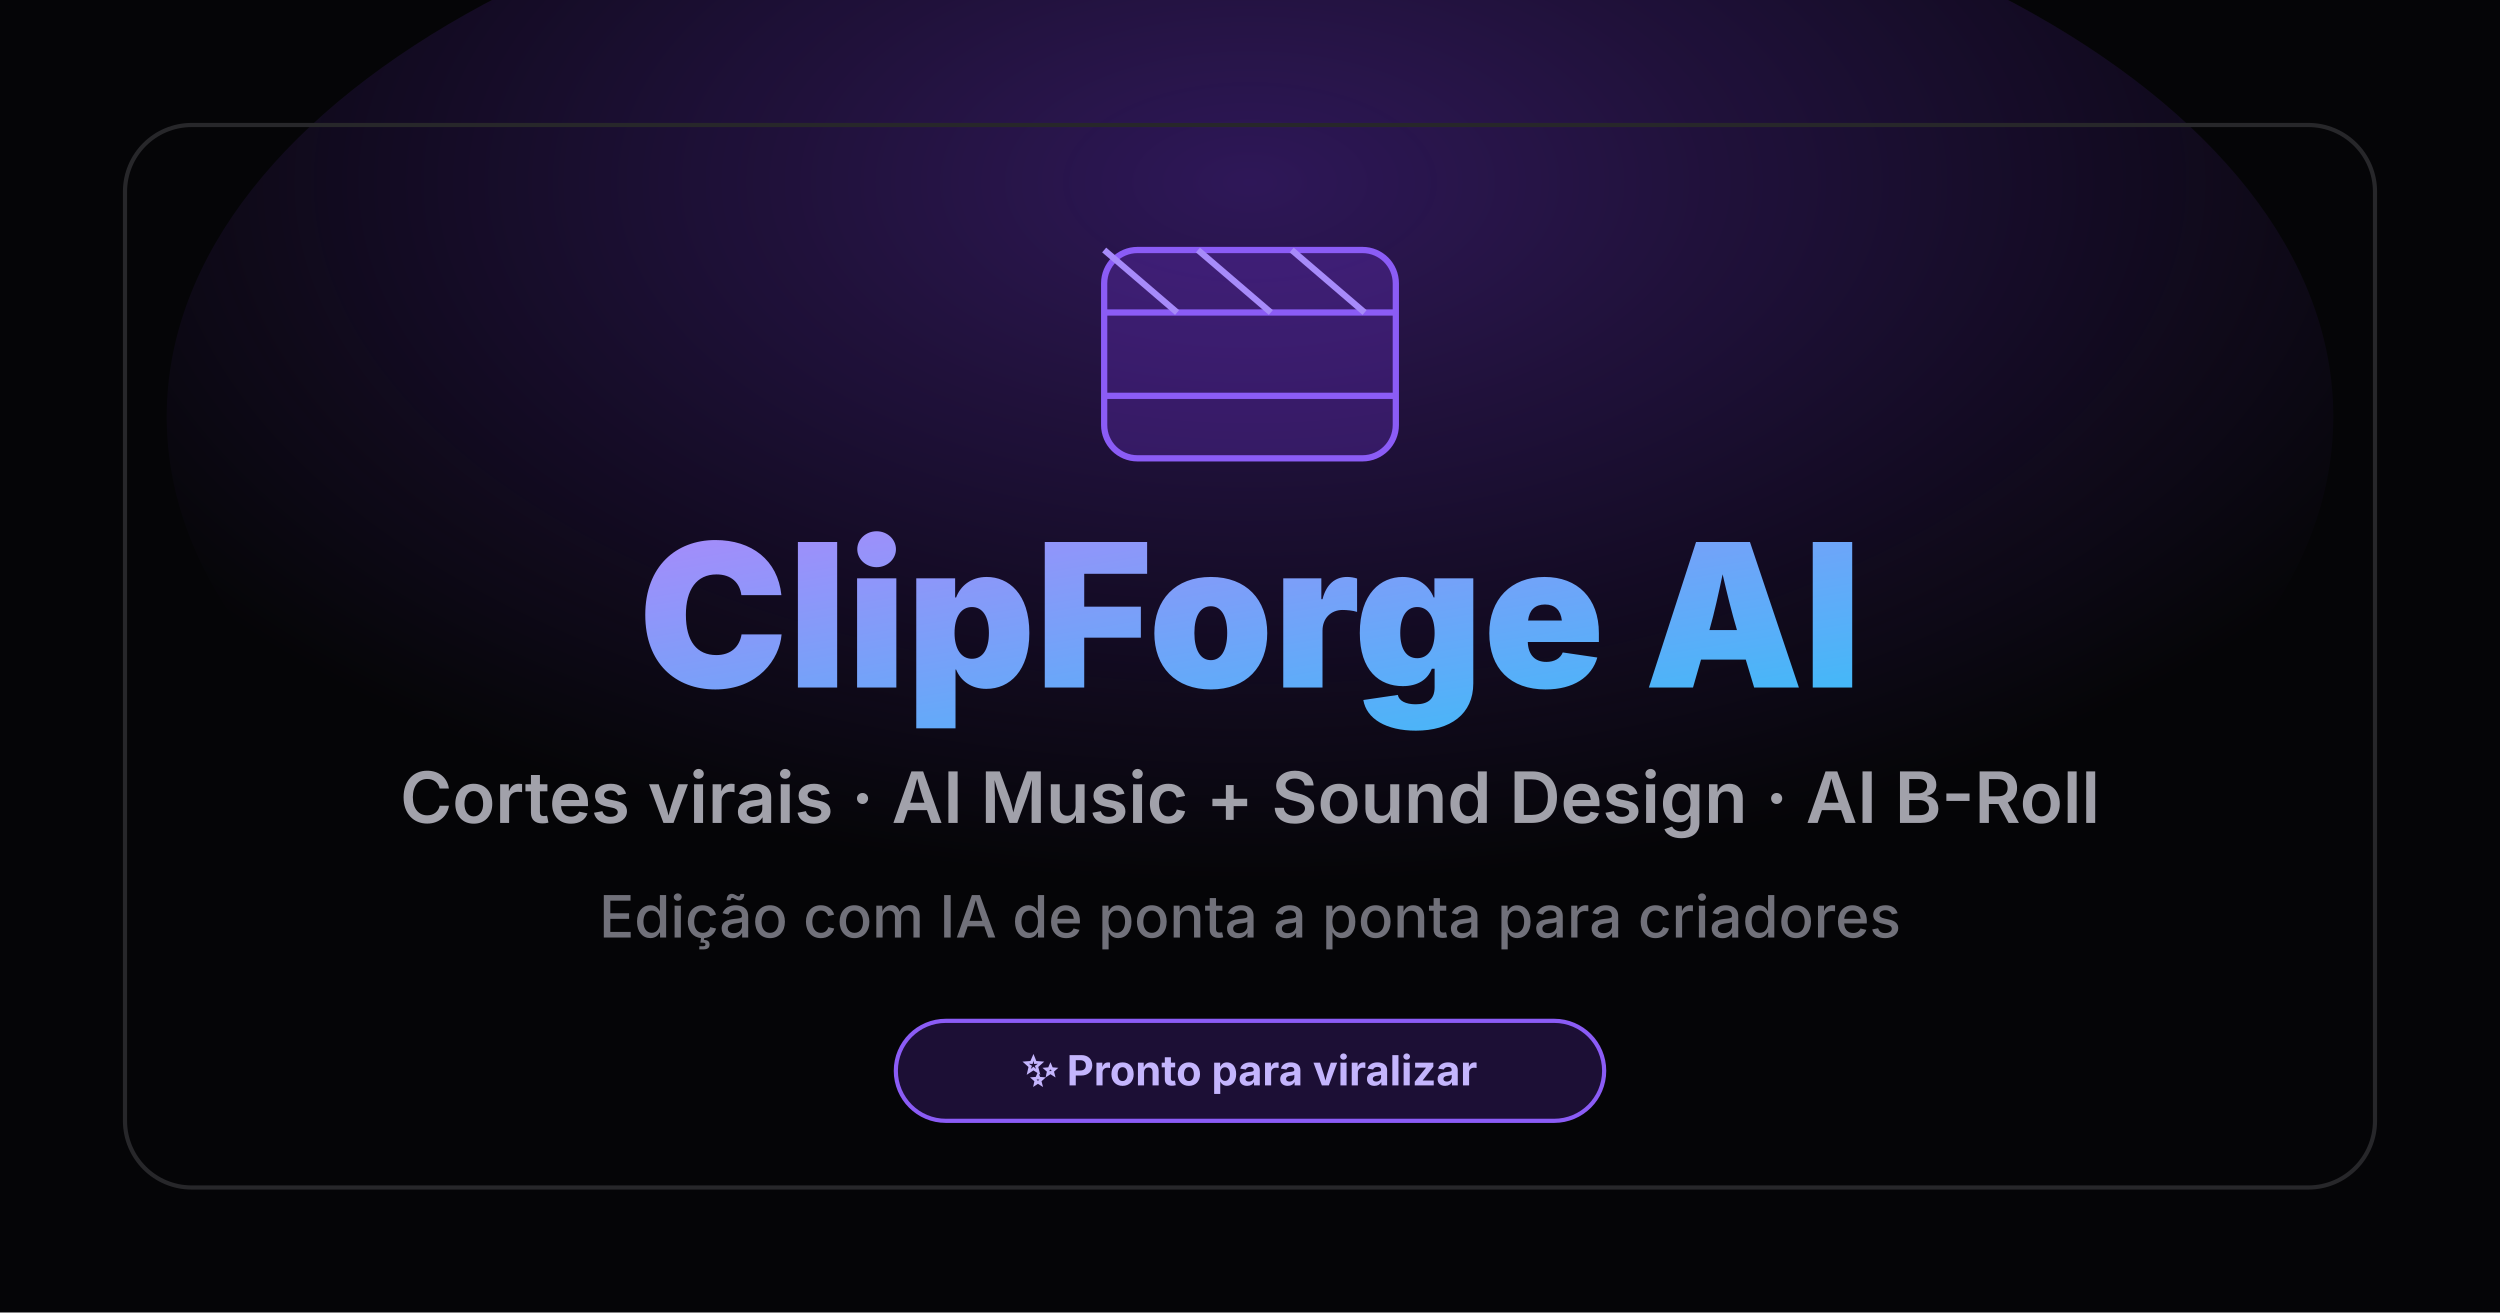
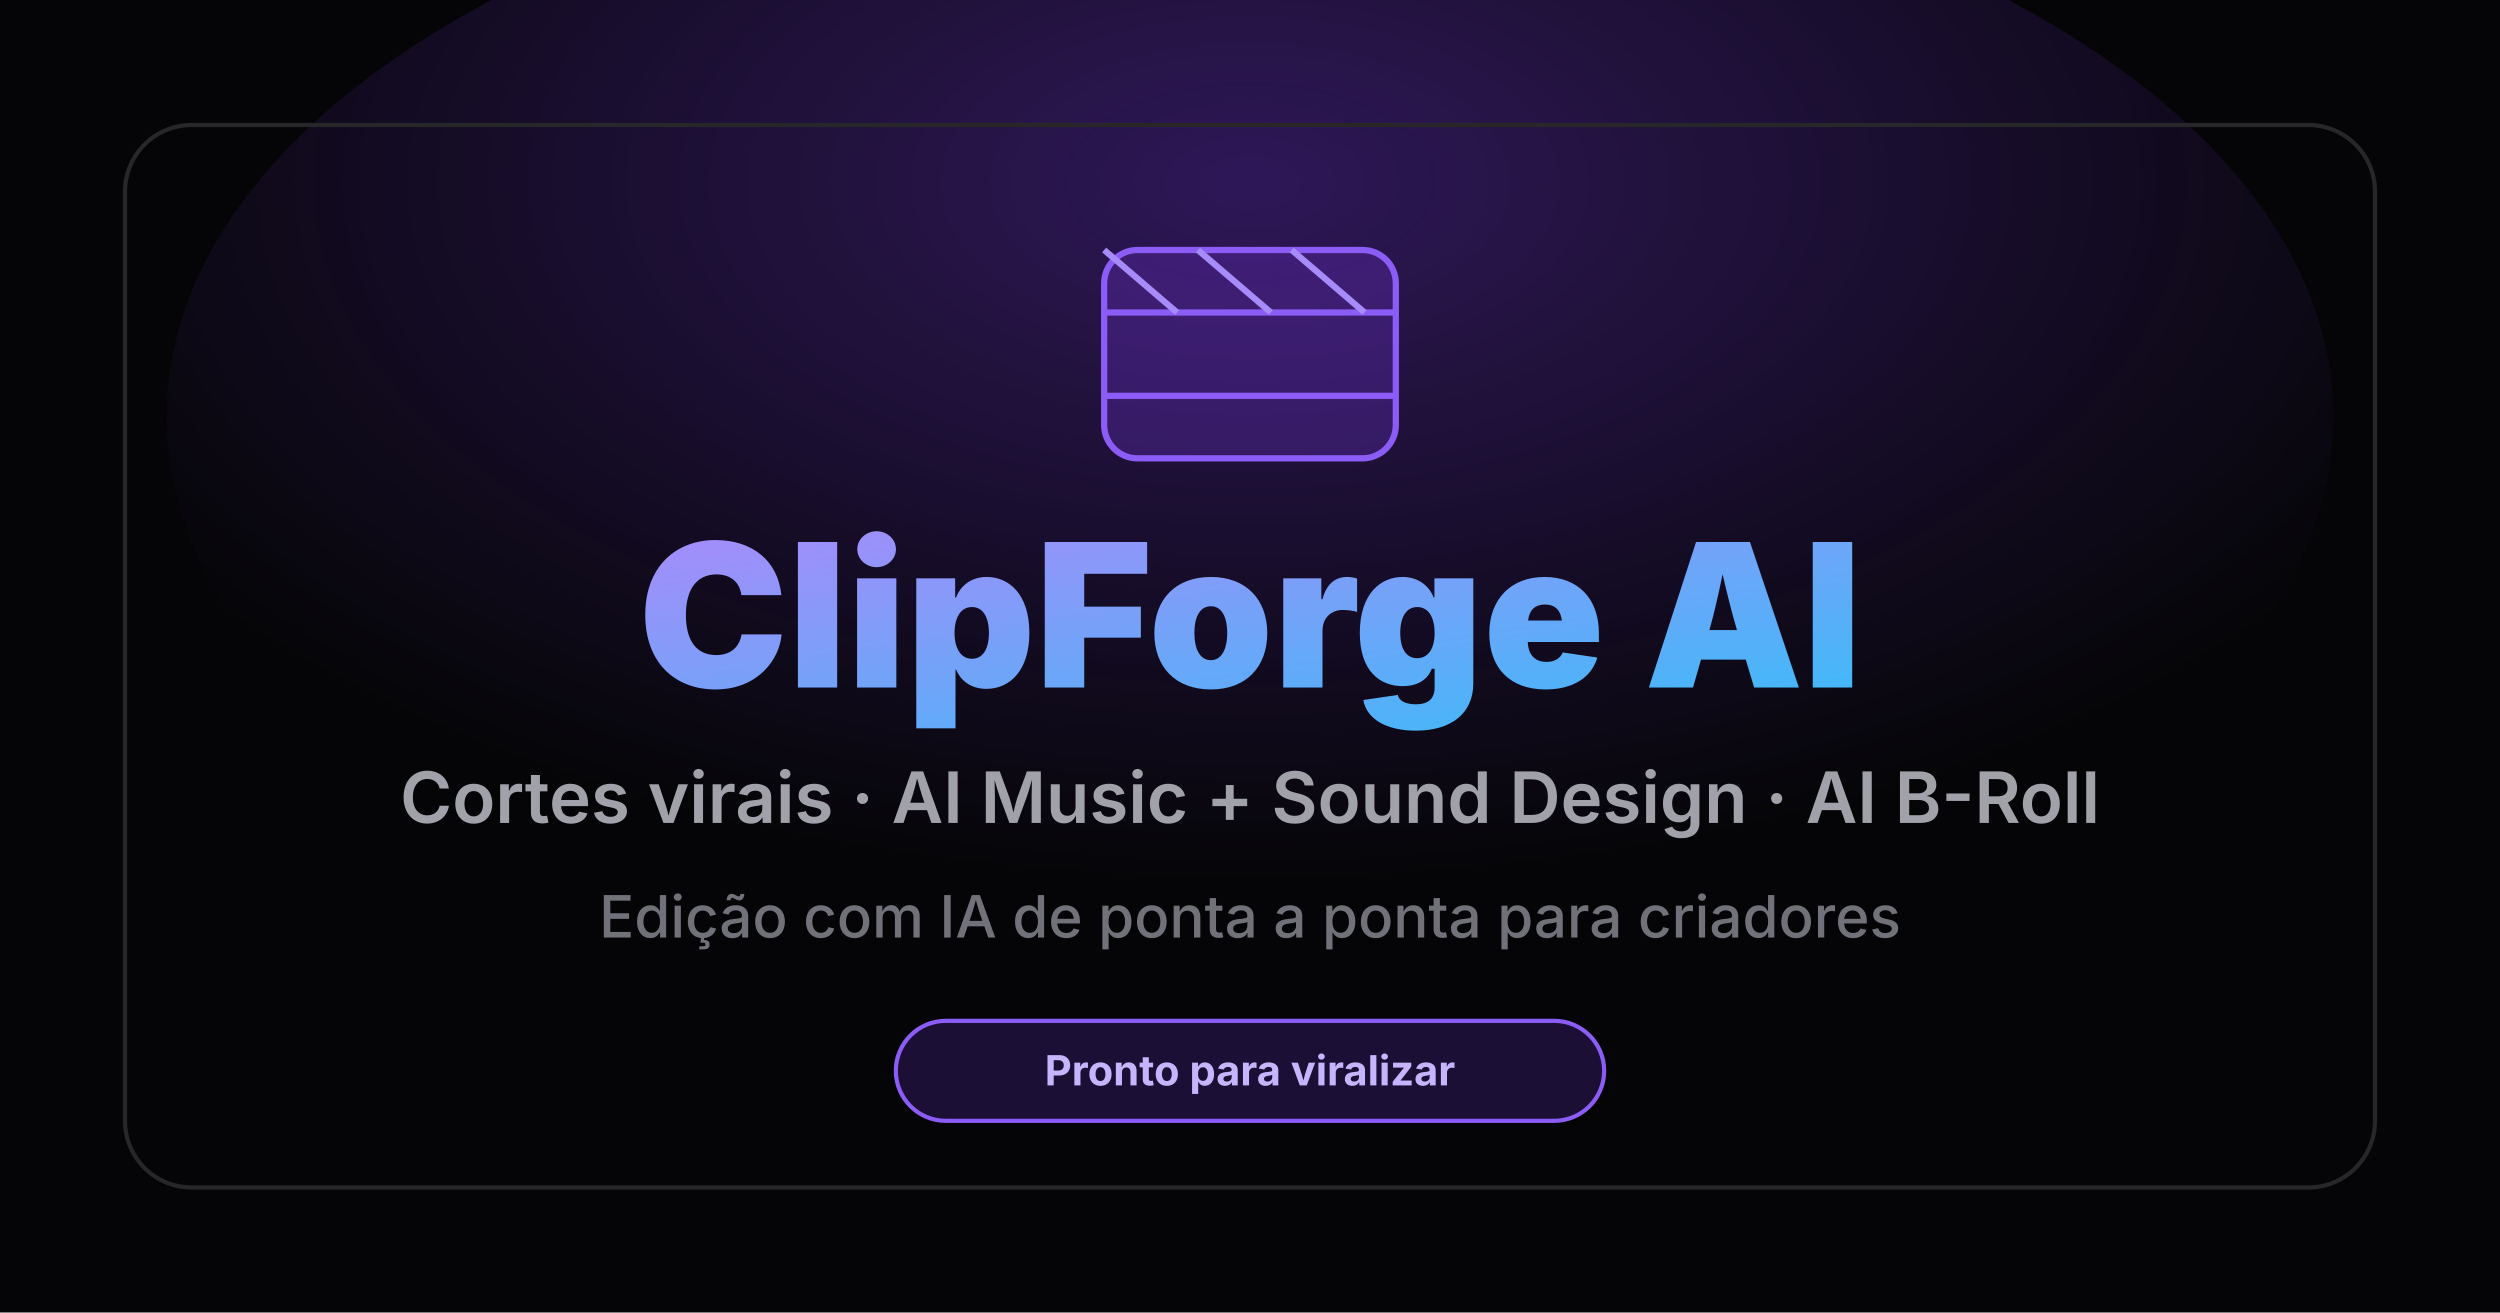
<svg xmlns="http://www.w3.org/2000/svg" width="1200" height="630" viewBox="0 0 1200 630">
  <defs>
    <linearGradient id="gt" x1="0%" y1="0%" x2="100%" y2="100%">
      <stop offset="0%" stop-color="#a78bfa" />
      <stop offset="100%" stop-color="#38bdf8" />
    </linearGradient>
    <radialGradient id="glow" cx="50%" cy="30%" r="60%">
      <stop offset="0%" stop-color="#7c3aed" stop-opacity="0.35" />
      <stop offset="100%" stop-color="#7c3aed" stop-opacity="0" />
    </radialGradient>
    <filter id="soft" x="-20%" y="-20%" width="140%" height="140%">
      <feGaussianBlur stdDeviation="18" />
    </filter>
  </defs>
  <rect width="1200" height="630" fill="#050507" />
  <ellipse cx="600" cy="200" rx="520" ry="280" fill="url(#glow)" />
  <rect x="60" y="60" width="1080" height="510" rx="32" fill="none" stroke="#27272a" stroke-width="2" />
  <g transform="translate(530,120)">
    <rect x="0" y="0" width="140" height="100" rx="16" fill="#7c3aed" fill-opacity="0.25" stroke="#8b5cf6" stroke-width="3" />
    <path d="M0 30 H140 M0 70 H140" stroke="#8b5cf6" stroke-width="3" />
    <path d="M0 0 L35 30 M45 0 L80 30 M90 0 L125 30" stroke="#a78bfa" stroke-width="3" />
  </g>
  <text x="600" y="330" text-anchor="middle" font-family="Inter, Arial, Helvetica, sans-serif" font-size="96" font-weight="900" fill="url(#gt)">ClipForge AI</text>
  <text x="600" y="395" text-anchor="middle" font-family="Inter, Arial, Helvetica, sans-serif" font-size="34" font-weight="600" fill="#a1a1aa">Cortes virais · AI Music + Sound Design · AI B-Roll</text>
  <text x="600" y="450" text-anchor="middle" font-family="Inter, Arial, Helvetica, sans-serif" font-size="28" font-weight="500" fill="#71717a">Edição com IA de ponta a ponta para criadores</text>
  <g transform="translate(430,490)">
    <rect width="340" height="48" rx="24" fill="#7c3aed" fill-opacity="0.2" stroke="#8b5cf6" stroke-width="2" />
-     <text x="170" y="31" text-anchor="middle" font-family="Inter, Arial, Helvetica, sans-serif" font-size="20" font-weight="700" fill="#c4b5fd">✨ Pronto para viralizar</text>
+     <text x="170" y="31" text-anchor="middle" font-family="Inter, Arial, Helvetica, sans-serif" font-size="20" font-weight="700" fill="#c4b5fd">Pronto para viralizar</text>
  </g>
</svg>
